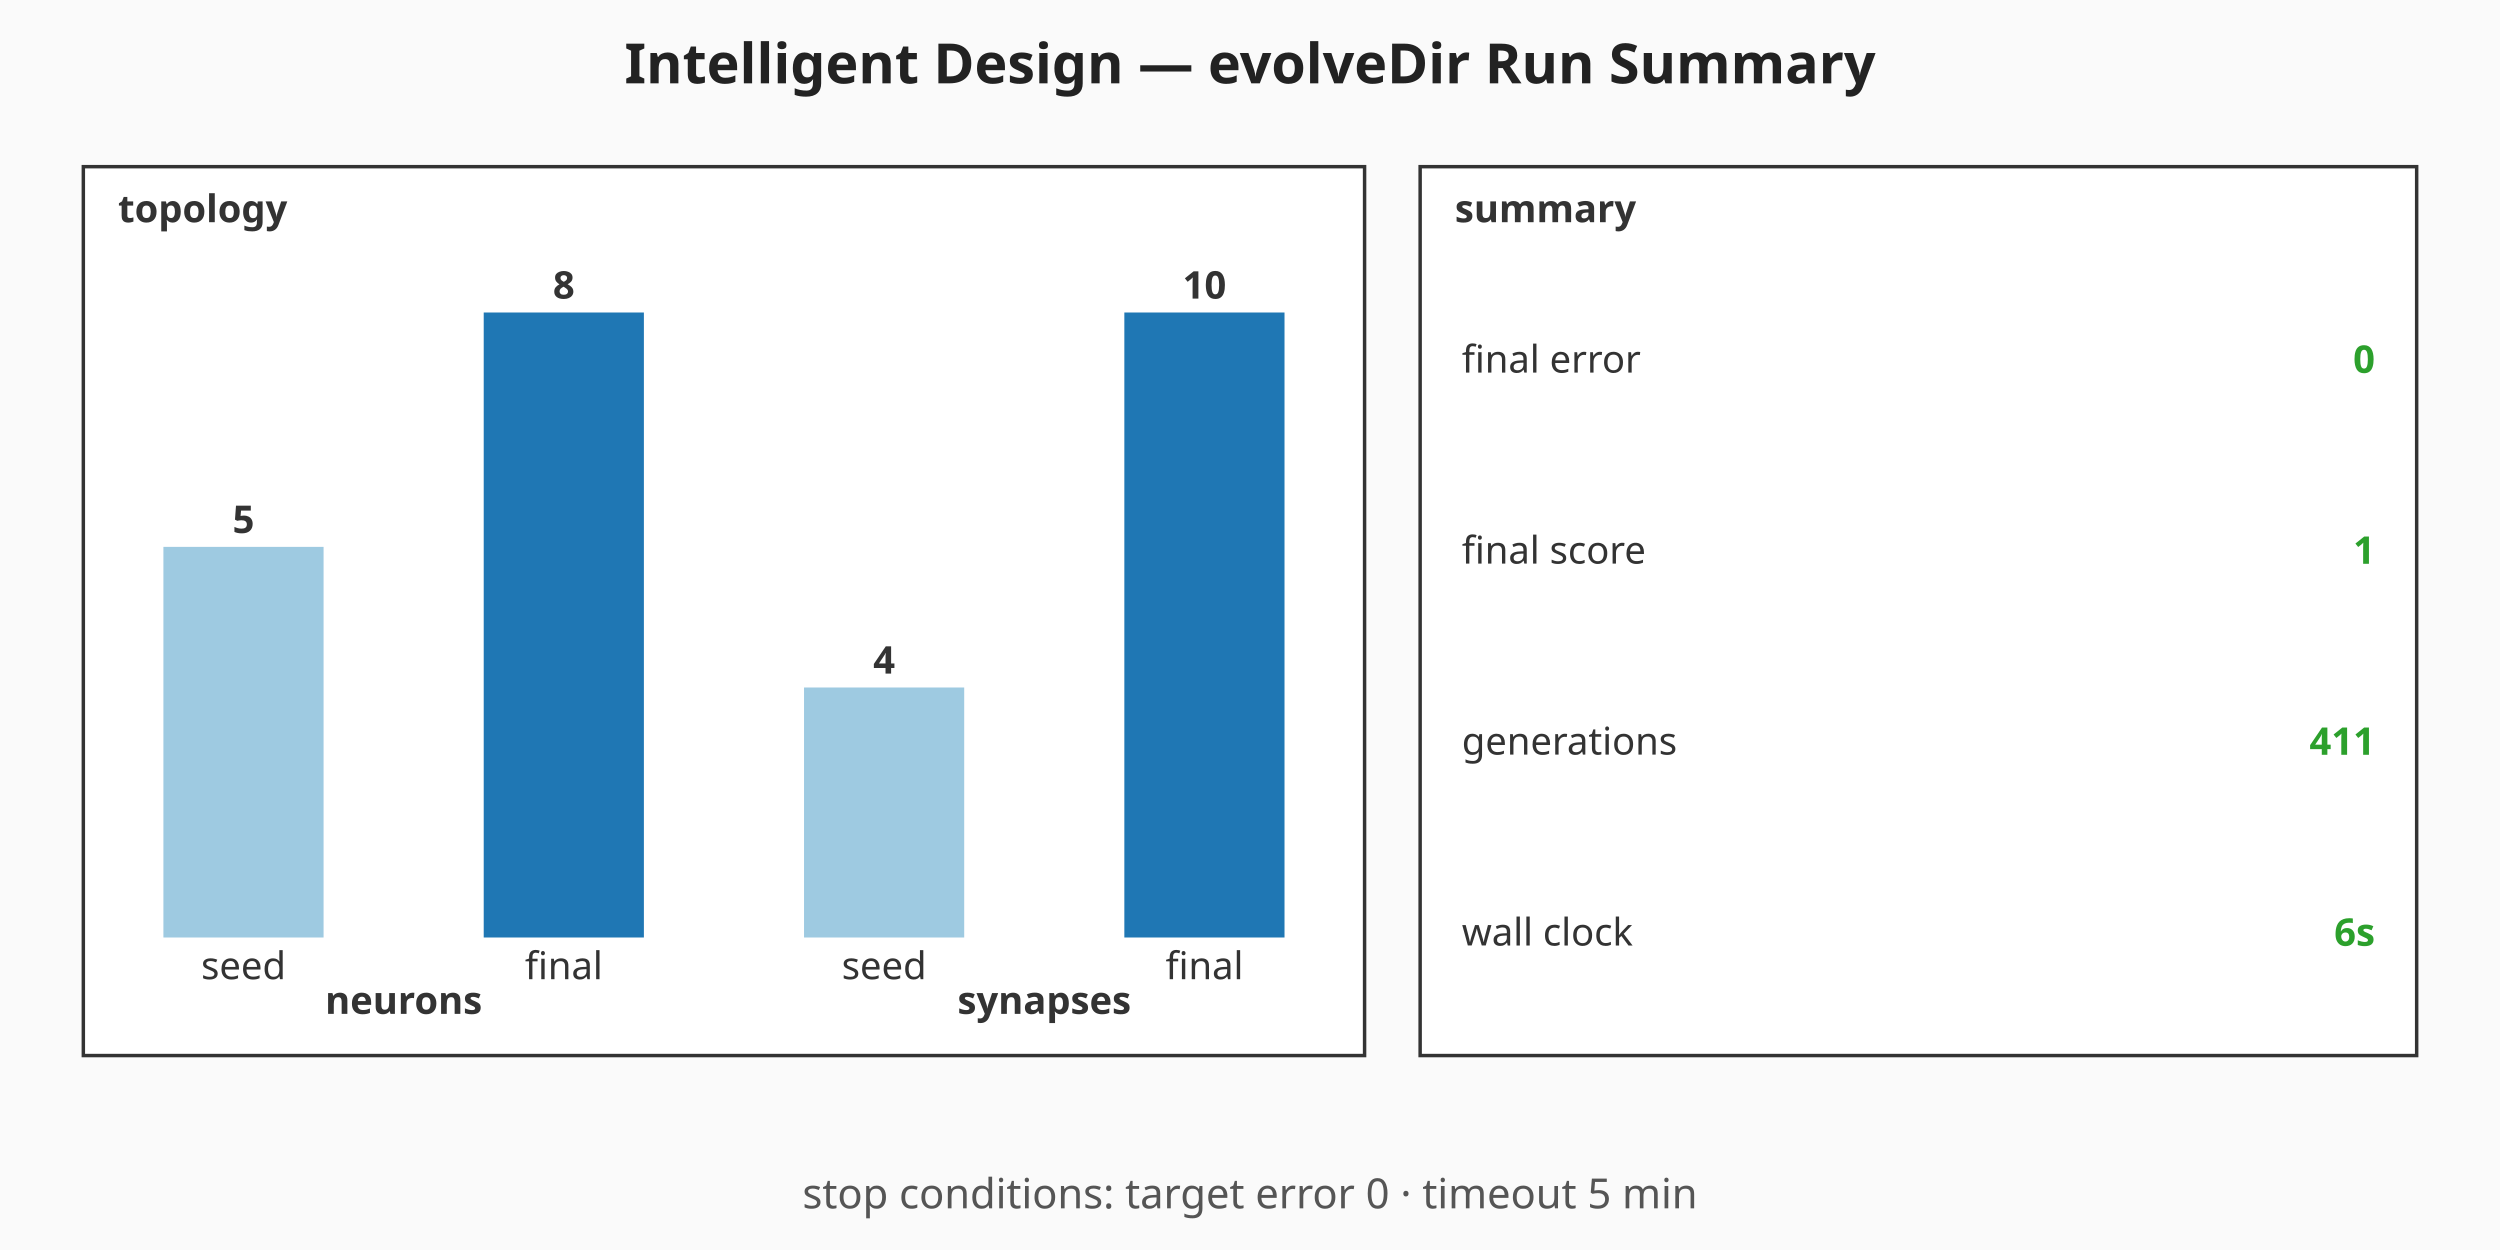
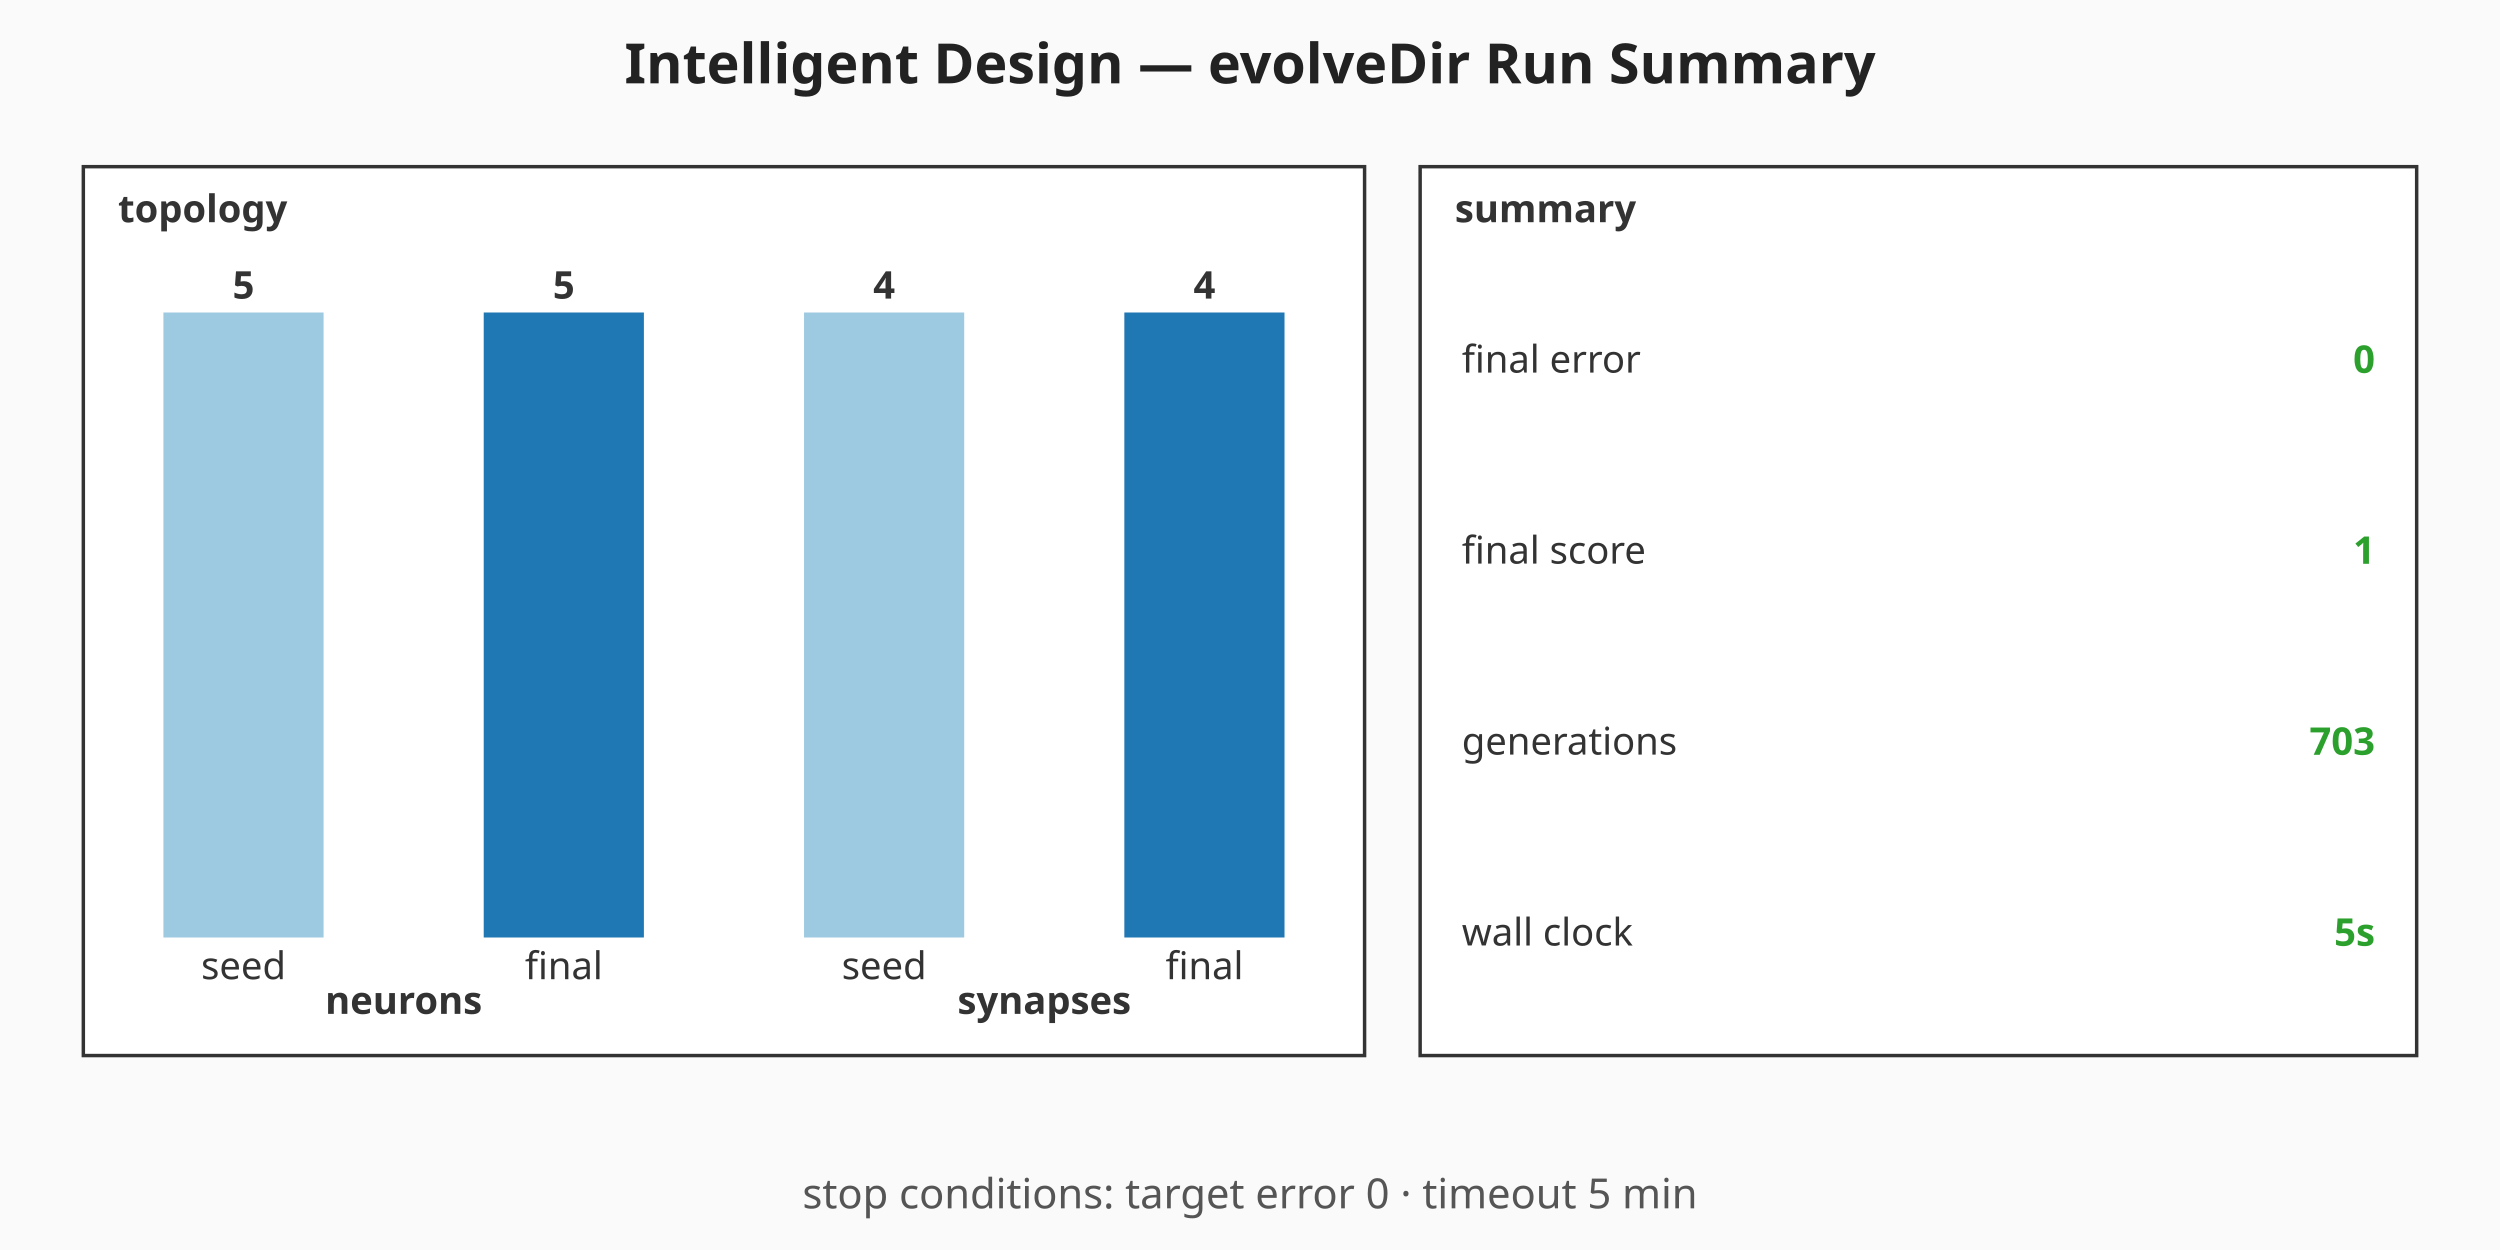
<svg xmlns="http://www.w3.org/2000/svg" viewBox="0 0 720 360" width="720" height="360" role="img" aria-label="Intelligent Design — evolveDir Run Summary summary chart">
  <rect width="720" height="360" fill="#fafafa" />
  <text x="360" y="24" text-anchor="middle" font-family="sans-serif" font-size="16" font-weight="bold" fill="#222">Intelligent Design — evolveDir Run Summary</text>
  <g class="topology" font-family="sans-serif" font-size="11" fill="#333">
    <rect x="24" y="48" width="369" height="256" fill="#ffffff" stroke="#333" stroke-width="1" />
    <text x="34" y="64" font-weight="bold">topology</text>
-     <rect class="topo-bar topo-bar-seed-neurons" x="47.06" y="157.5" width="46.13" height="112.5" fill="#9ecae1" />
-     <text x="70.13" y="153.5" text-anchor="middle" font-weight="bold">5</text>
+     <rect class="topo-bar topo-bar-seed-neurons" x="47.06" y="90" width="46.13" height="180" fill="#9ecae1" />
+     <text x="70.13" y="86" text-anchor="middle" font-weight="bold">5</text>
    <text x="70.13" y="282" text-anchor="middle">seed</text>
    <rect class="topo-bar topo-bar-final-neurons" x="139.31" y="90" width="46.13" height="180" fill="#1f77b4" />
-     <text x="162.38" y="86" text-anchor="middle" font-weight="bold">8</text>
+     <text x="162.38" y="86" text-anchor="middle" font-weight="bold">5</text>
    <text x="162.38" y="282" text-anchor="middle">final</text>
    <text x="116.25" y="292" text-anchor="middle" font-weight="bold">neurons</text>
-     <rect class="topo-bar topo-bar-seed-synapses" x="231.56" y="198" width="46.13" height="72" fill="#9ecae1" />
-     <text x="254.63" y="194" text-anchor="middle" font-weight="bold">4</text>
+     <rect class="topo-bar topo-bar-seed-synapses" x="231.56" y="90" width="46.13" height="180" fill="#9ecae1" />
+     <text x="254.63" y="86" text-anchor="middle" font-weight="bold">4</text>
    <text x="254.63" y="282" text-anchor="middle">seed</text>
    <rect class="topo-bar topo-bar-final-synapses" x="323.81" y="90" width="46.13" height="180" fill="#1f77b4" />
-     <text x="346.88" y="86" text-anchor="middle" font-weight="bold">10</text>
+     <text x="346.88" y="86" text-anchor="middle" font-weight="bold">4</text>
    <text x="346.88" y="282" text-anchor="middle">final</text>
    <text x="300.75" y="292" text-anchor="middle" font-weight="bold">synapses</text>
  </g>
  <g class="callouts" font-family="sans-serif" font-size="11" fill="#333">
    <rect x="409" y="48" width="287" height="256" fill="#ffffff" stroke="#333" stroke-width="1" />
    <text x="419" y="64" font-weight="bold">summary</text>
    <text class="callout-label" x="421" y="103.5" dominant-baseline="middle">final error</text>
    <text class="callout-value" x="684" y="103.5" text-anchor="end" dominant-baseline="middle" font-weight="bold" fill="#2ca02c">0</text>
    <text class="callout-label" x="421" y="158.5" dominant-baseline="middle">final score</text>
    <text class="callout-value" x="684" y="158.5" text-anchor="end" dominant-baseline="middle" font-weight="bold" fill="#2ca02c">1</text>
    <text class="callout-label" x="421" y="213.5" dominant-baseline="middle">generations</text>
-     <text class="callout-value" x="684" y="213.5" text-anchor="end" dominant-baseline="middle" font-weight="bold" fill="#2ca02c">411</text>
+     <text class="callout-value" x="684" y="213.5" text-anchor="end" dominant-baseline="middle" font-weight="bold" fill="#2ca02c">703</text>
    <text class="callout-label" x="421" y="268.5" dominant-baseline="middle">wall clock</text>
-     <text class="callout-value" x="684" y="268.5" text-anchor="end" dominant-baseline="middle" font-weight="bold" fill="#2ca02c">6s</text>
+     <text class="callout-value" x="684" y="268.5" text-anchor="end" dominant-baseline="middle" font-weight="bold" fill="#2ca02c">5s</text>
  </g>
  <g class="caption" font-family="sans-serif" font-size="12" fill="#555">
    <text x="360" y="348" text-anchor="middle">stop conditions: target error 0 · timeout 5 min</text>
  </g>
</svg>
